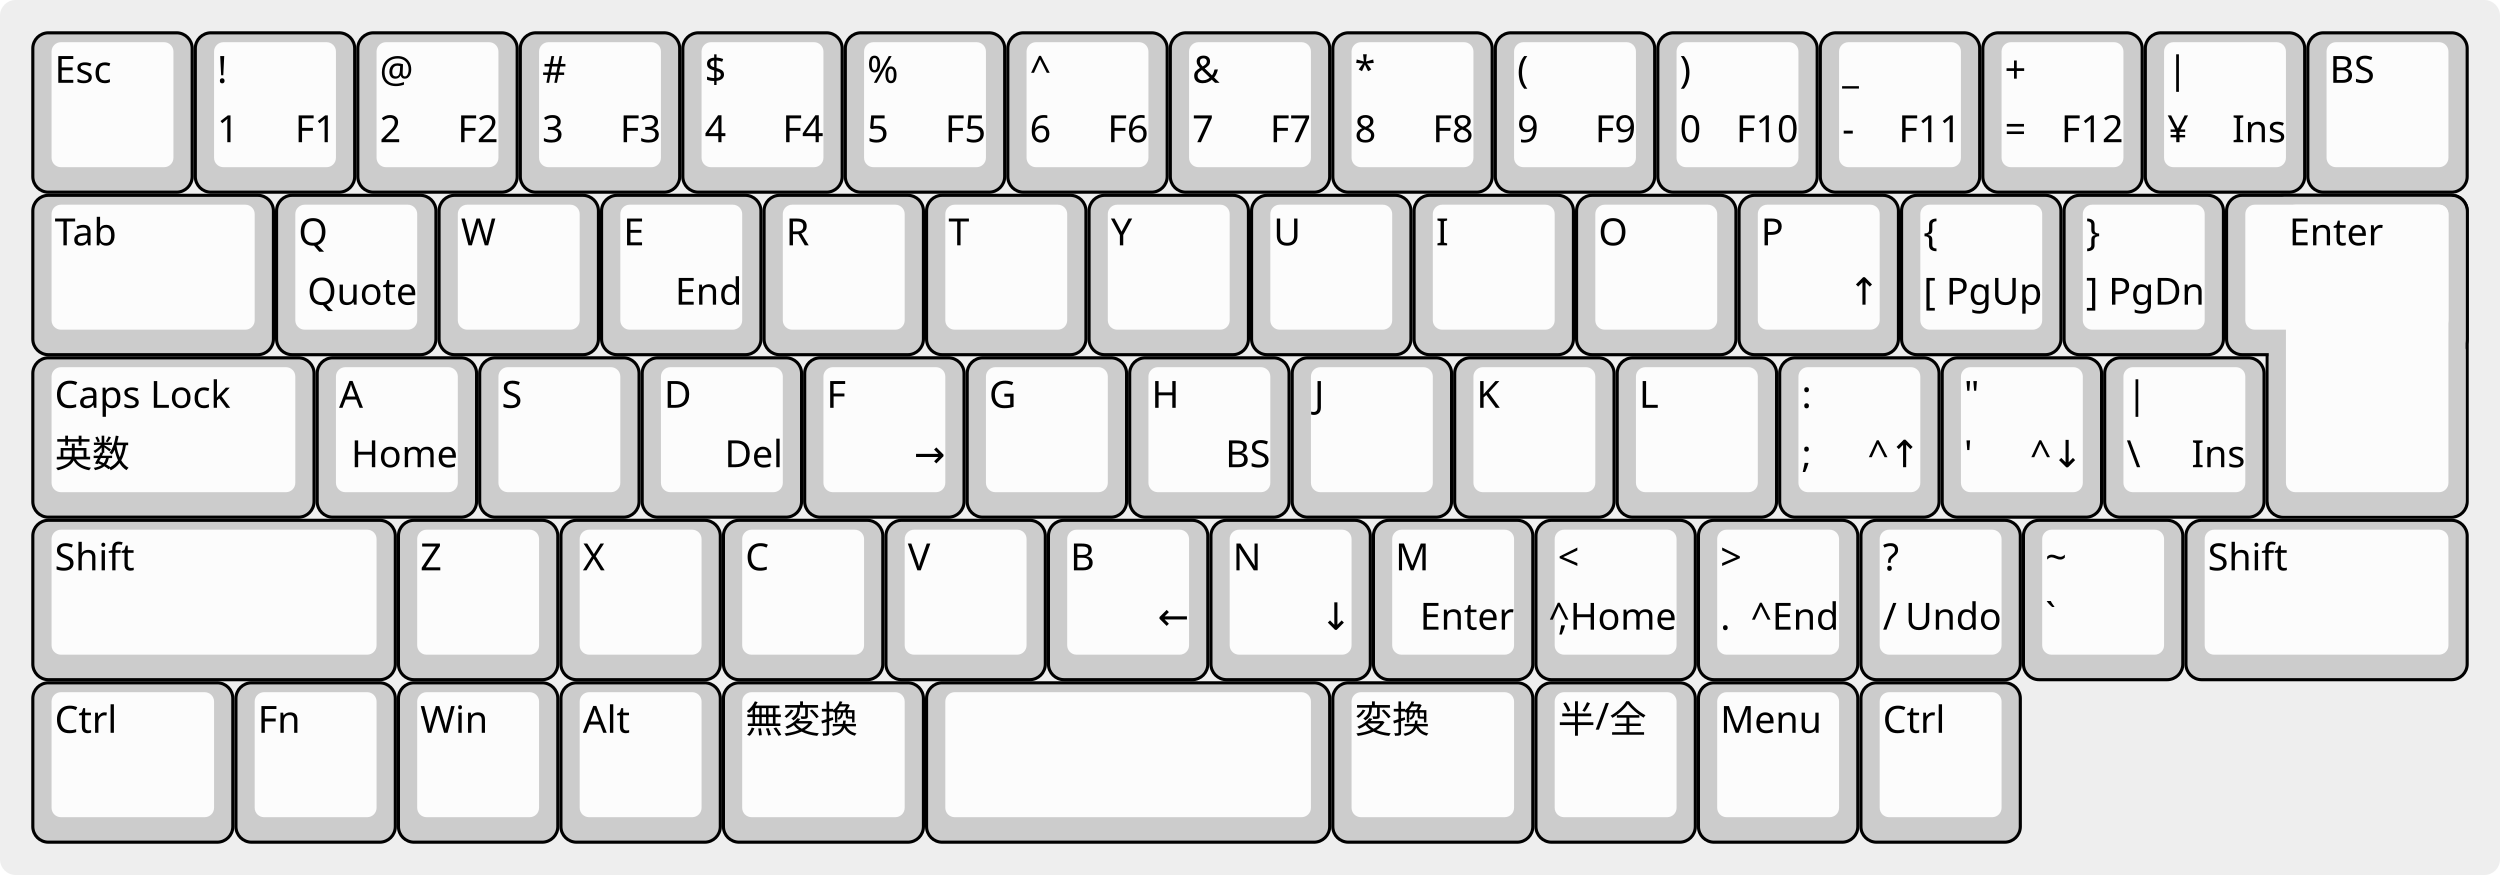
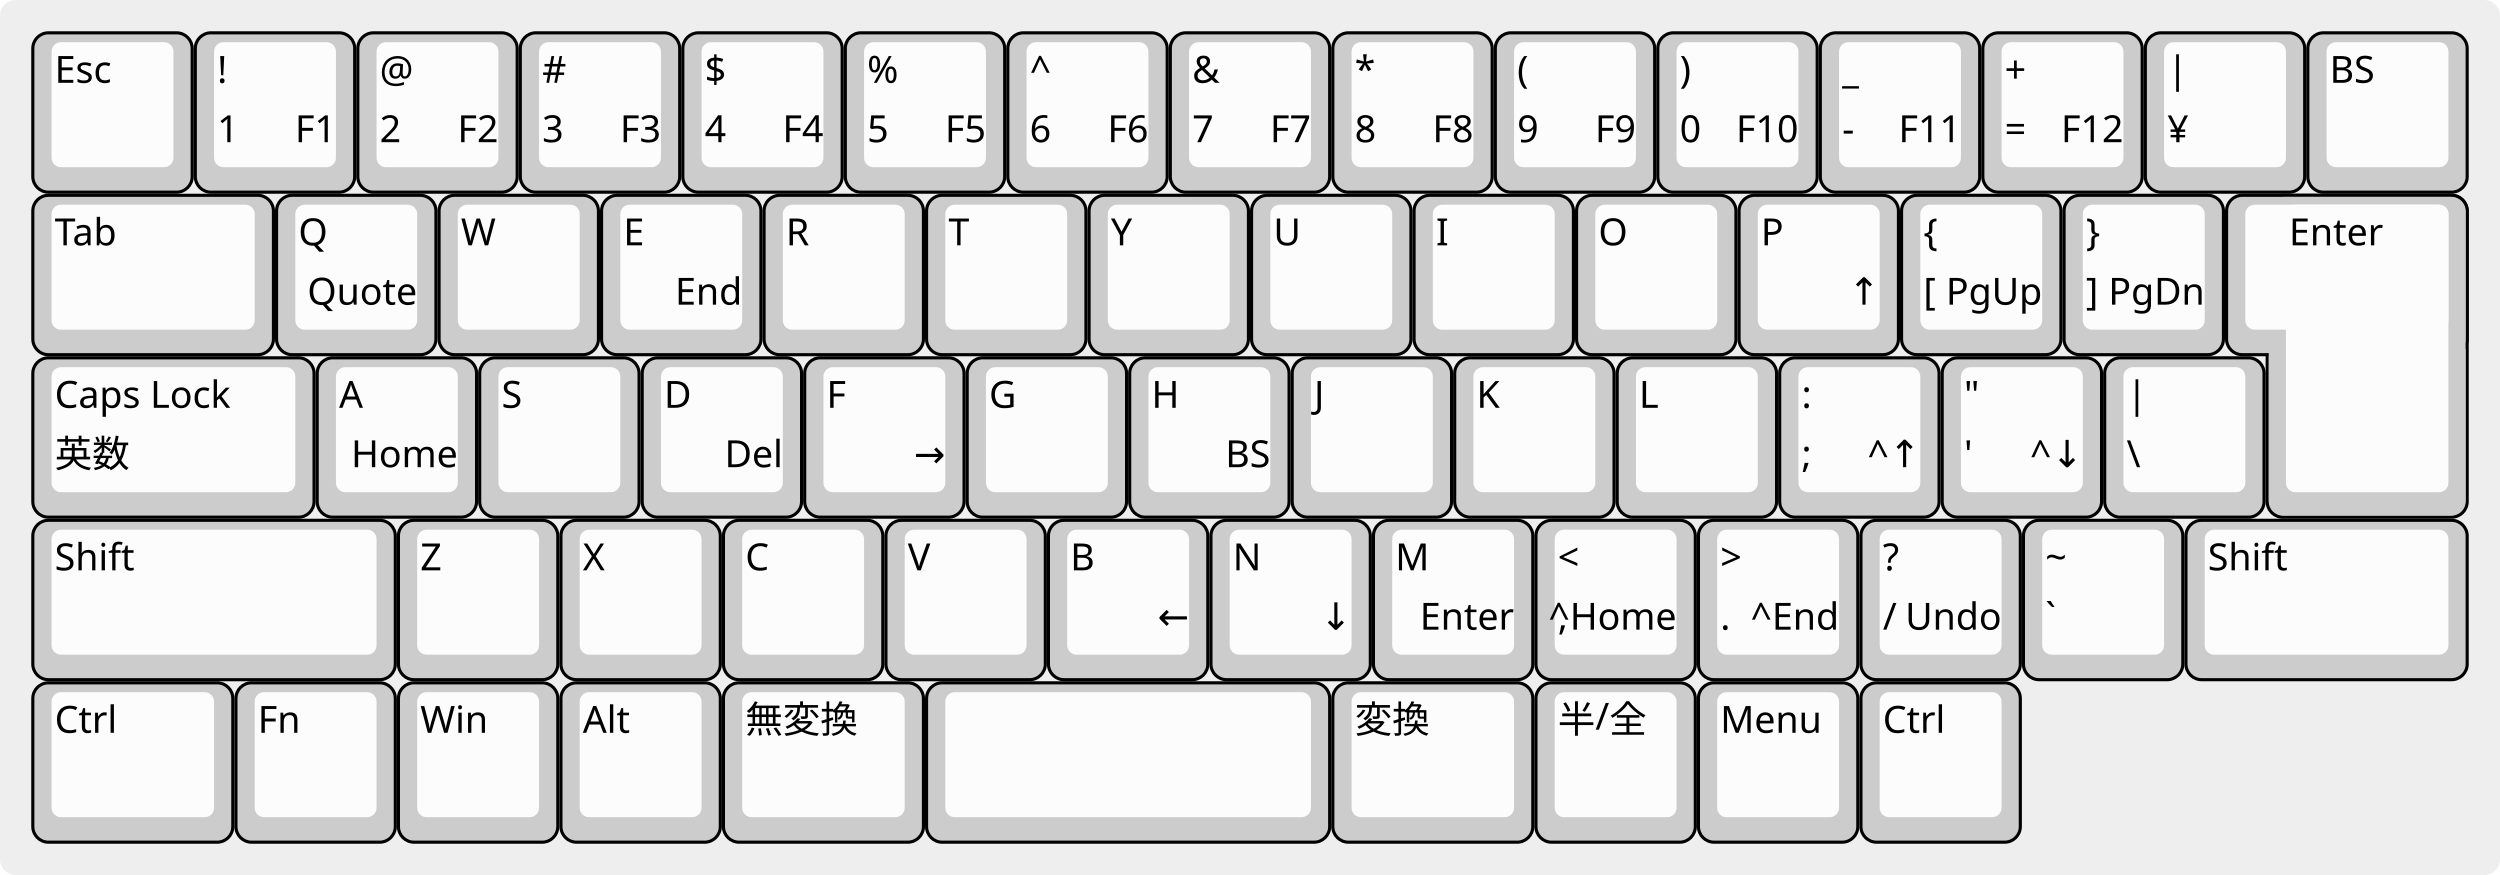
<svg xmlns="http://www.w3.org/2000/svg" height="280" width="800">
  <rect height="280" rx="5" ry="5" style="fill: #eeeeee" width="800" x="0" y="0" />
  <g style="fill: #000000; font-family: sans-serif; font-size: 12px" transform="translate(10, 10)">
    <rect height="51" rx="5" ry="5" style="fill: #cccccc; stroke: #000000; stroke-width: 1" width="51" x="0.5" y="0.5" />
    <rect height="40" rx="3" ry="3" style="fill: #fcfcfc" width="39" x="6.5" y="3.5" />
    <text x="7.5" y="16.5">Esc</text>
    <rect height="51" rx="5" ry="5" style="fill: #cccccc; stroke: #000000; stroke-width: 1" width="51" x="52.5" y="0.5" />
    <rect height="40" rx="3" ry="3" style="fill: #fcfcfc" width="39" x="58.5" y="3.5" />
    <text x="59.5" y="16.5">!</text>
    <text x="59.5" y="35.5">1</text>
    <text style="text-anchor: end" x="97.5" y="35.5">F1</text>
    <rect height="51" rx="5" ry="5" style="fill: #cccccc; stroke: #000000; stroke-width: 1" width="51" x="104.5" y="0.5" />
    <rect height="40" rx="3" ry="3" style="fill: #fcfcfc" width="39" x="110.5" y="3.5" />
    <text x="111.5" y="16.5">@</text>
    <text x="111.5" y="35.5">2</text>
    <text style="text-anchor: end" x="149.5" y="35.5">F2</text>
    <rect height="51" rx="5" ry="5" style="fill: #cccccc; stroke: #000000; stroke-width: 1" width="51" x="156.5" y="0.5" />
    <rect height="40" rx="3" ry="3" style="fill: #fcfcfc" width="39" x="162.5" y="3.5" />
    <text x="163.5" y="16.5">#</text>
    <text x="163.5" y="35.5">3</text>
    <text style="text-anchor: end" x="201.5" y="35.5">F3</text>
    <rect height="51" rx="5" ry="5" style="fill: #cccccc; stroke: #000000; stroke-width: 1" width="51" x="208.5" y="0.5" />
    <rect height="40" rx="3" ry="3" style="fill: #fcfcfc" width="39" x="214.5" y="3.5" />
    <text x="215.5" y="16.5">$</text>
    <text x="215.5" y="35.5">4</text>
    <text style="text-anchor: end" x="253.5" y="35.5">F4</text>
    <rect height="51" rx="5" ry="5" style="fill: #cccccc; stroke: #000000; stroke-width: 1" width="51" x="260.5" y="0.5" />
    <rect height="40" rx="3" ry="3" style="fill: #fcfcfc" width="39" x="266.5" y="3.5" />
    <text x="267.5" y="16.5">%</text>
    <text x="267.5" y="35.5">5</text>
    <text style="text-anchor: end" x="305.5" y="35.5">F5</text>
    <rect height="51" rx="5" ry="5" style="fill: #cccccc; stroke: #000000; stroke-width: 1" width="51" x="312.5" y="0.5" />
    <rect height="40" rx="3" ry="3" style="fill: #fcfcfc" width="39" x="318.5" y="3.5" />
    <text x="319.5" y="16.5">^</text>
    <text x="319.5" y="35.5">6</text>
    <text style="text-anchor: end" x="357.5" y="35.5">F6</text>
    <rect height="51" rx="5" ry="5" style="fill: #cccccc; stroke: #000000; stroke-width: 1" width="51" x="364.5" y="0.5" />
    <rect height="40" rx="3" ry="3" style="fill: #fcfcfc" width="39" x="370.5" y="3.5" />
    <text x="371.5" y="16.5">&amp;</text>
    <text x="371.5" y="35.5">7</text>
    <text style="text-anchor: end" x="409.5" y="35.5">F7</text>
    <rect height="51" rx="5" ry="5" style="fill: #cccccc; stroke: #000000; stroke-width: 1" width="51" x="416.5" y="0.5" />
    <rect height="40" rx="3" ry="3" style="fill: #fcfcfc" width="39" x="422.5" y="3.5" />
    <text x="423.5" y="16.5">*</text>
    <text x="423.5" y="35.5">8</text>
    <text style="text-anchor: end" x="461.5" y="35.5">F8</text>
    <rect height="51" rx="5" ry="5" style="fill: #cccccc; stroke: #000000; stroke-width: 1" width="51" x="468.5" y="0.5" />
    <rect height="40" rx="3" ry="3" style="fill: #fcfcfc" width="39" x="474.5" y="3.5" />
    <text x="475.5" y="16.5">(</text>
    <text x="475.5" y="35.5">9</text>
    <text style="text-anchor: end" x="513.5" y="35.5">F9</text>
    <rect height="51" rx="5" ry="5" style="fill: #cccccc; stroke: #000000; stroke-width: 1" width="51" x="520.5" y="0.5" />
    <rect height="40" rx="3" ry="3" style="fill: #fcfcfc" width="39" x="526.5" y="3.5" />
    <text x="527.5" y="16.5">)</text>
    <text x="527.5" y="35.5">0</text>
    <text style="text-anchor: end" x="565.5" y="35.5">F10</text>
    <rect height="51" rx="5" ry="5" style="fill: #cccccc; stroke: #000000; stroke-width: 1" width="51" x="572.5" y="0.5" />
    <rect height="40" rx="3" ry="3" style="fill: #fcfcfc" width="39" x="578.5" y="3.5" />
    <text x="579.5" y="16.5">_</text>
    <text x="579.5" y="35.5">-</text>
    <text style="text-anchor: end" x="617.5" y="35.5">F11</text>
    <rect height="51" rx="5" ry="5" style="fill: #cccccc; stroke: #000000; stroke-width: 1" width="51" x="624.5" y="0.5" />
    <rect height="40" rx="3" ry="3" style="fill: #fcfcfc" width="39" x="630.5" y="3.5" />
    <text x="631.5" y="16.5">+</text>
    <text x="631.5" y="35.5">=</text>
    <text style="text-anchor: end" x="669.5" y="35.5">F12</text>
    <rect height="51" rx="5" ry="5" style="fill: #cccccc; stroke: #000000; stroke-width: 1" width="51" x="676.5" y="0.5" />
    <rect height="40" rx="3" ry="3" style="fill: #fcfcfc" width="39" x="682.5" y="3.5" />
    <text x="683.5" y="16.5">|</text>
    <text x="683.5" y="35.5">¥</text>
-     <text style="text-anchor: end" x="721.5" y="35.5">Ins</text>
    <rect height="51" rx="5" ry="5" style="fill: #cccccc; stroke: #000000; stroke-width: 1" width="51" x="728.5" y="0.5" />
    <rect height="40" rx="3" ry="3" style="fill: #fcfcfc" width="39" x="734.5" y="3.5" />
    <text x="735.5" y="16.5">BS</text>
    <rect height="51" rx="5" ry="5" style="fill: #cccccc; stroke: #000000; stroke-width: 1" width="77" x="0.5" y="52.5" />
    <rect height="40" rx="3" ry="3" style="fill: #fcfcfc" width="65" x="6.5" y="55.5" />
    <text x="7.5" y="68.5">Tab</text>
    <rect height="51" rx="5" ry="5" style="fill: #cccccc; stroke: #000000; stroke-width: 1" width="51" x="78.5" y="52.5" />
    <rect height="40" rx="3" ry="3" style="fill: #fcfcfc" width="39" x="84.5" y="55.5" />
    <text x="85.5" y="68.5">Q</text>
    <text style="text-anchor: end" x="123.5" y="87.5">Quote</text>
    <rect height="51" rx="5" ry="5" style="fill: #cccccc; stroke: #000000; stroke-width: 1" width="51" x="130.5" y="52.5" />
    <rect height="40" rx="3" ry="3" style="fill: #fcfcfc" width="39" x="136.5" y="55.5" />
    <text x="137.5" y="68.5">W</text>
    <rect height="51" rx="5" ry="5" style="fill: #cccccc; stroke: #000000; stroke-width: 1" width="51" x="182.5" y="52.5" />
    <rect height="40" rx="3" ry="3" style="fill: #fcfcfc" width="39" x="188.5" y="55.5" />
    <text x="189.5" y="68.5">E</text>
    <text style="text-anchor: end" x="227.5" y="87.5">End</text>
    <rect height="51" rx="5" ry="5" style="fill: #cccccc; stroke: #000000; stroke-width: 1" width="51" x="234.5" y="52.5" />
    <rect height="40" rx="3" ry="3" style="fill: #fcfcfc" width="39" x="240.5" y="55.5" />
    <text x="241.5" y="68.5">R</text>
    <rect height="51" rx="5" ry="5" style="fill: #cccccc; stroke: #000000; stroke-width: 1" width="51" x="286.5" y="52.5" />
    <rect height="40" rx="3" ry="3" style="fill: #fcfcfc" width="39" x="292.5" y="55.5" />
    <text x="293.5" y="68.5">T</text>
    <rect height="51" rx="5" ry="5" style="fill: #cccccc; stroke: #000000; stroke-width: 1" width="51" x="338.5" y="52.5" />
    <rect height="40" rx="3" ry="3" style="fill: #fcfcfc" width="39" x="344.5" y="55.5" />
    <text x="345.5" y="68.5">Y</text>
    <rect height="51" rx="5" ry="5" style="fill: #cccccc; stroke: #000000; stroke-width: 1" width="51" x="390.5" y="52.5" />
    <rect height="40" rx="3" ry="3" style="fill: #fcfcfc" width="39" x="396.5" y="55.5" />
    <text x="397.5" y="68.5">U</text>
    <rect height="51" rx="5" ry="5" style="fill: #cccccc; stroke: #000000; stroke-width: 1" width="51" x="442.5" y="52.5" />
    <rect height="40" rx="3" ry="3" style="fill: #fcfcfc" width="39" x="448.5" y="55.5" />
    <text x="449.5" y="68.5">I</text>
    <rect height="51" rx="5" ry="5" style="fill: #cccccc; stroke: #000000; stroke-width: 1" width="51" x="494.5" y="52.5" />
    <rect height="40" rx="3" ry="3" style="fill: #fcfcfc" width="39" x="500.5" y="55.5" />
    <text x="501.5" y="68.5">O</text>
    <rect height="51" rx="5" ry="5" style="fill: #cccccc; stroke: #000000; stroke-width: 1" width="51" x="546.5" y="52.5" />
    <rect height="40" rx="3" ry="3" style="fill: #fcfcfc" width="39" x="552.5" y="55.5" />
    <text x="553.5" y="68.5">P</text>
    <text style="text-anchor: end" x="591.5" y="87.5">↑</text>
    <rect height="51" rx="5" ry="5" style="fill: #cccccc; stroke: #000000; stroke-width: 1" width="51" x="598.5" y="52.5" />
    <rect height="40" rx="3" ry="3" style="fill: #fcfcfc" width="39" x="604.5" y="55.5" />
    <text x="605.5" y="68.5">{</text>
    <text x="605.5" y="87.5">[</text>
    <text style="text-anchor: end" x="643.5" y="87.5">PgUp</text>
    <rect height="51" rx="5" ry="5" style="fill: #cccccc; stroke: #000000; stroke-width: 1" width="51" x="650.5" y="52.5" />
    <rect height="40" rx="3" ry="3" style="fill: #fcfcfc" width="39" x="656.5" y="55.5" />
    <text x="657.5" y="68.5">}</text>
    <text x="657.5" y="87.5">]</text>
    <text style="text-anchor: end" x="695.5" y="87.5">PgDn</text>
    <rect height="103" rx="5" ry="5" style="fill: #cccccc; stroke: #000000; stroke-width: 1" width="64" x="715.5" y="52.5" />
    <rect height="51" rx="5" ry="5" style="fill: #cccccc; stroke: #000000; stroke-width: 1" width="77" x="702.5" y="52.5" />
    <rect height="102" rx="5" ry="5" style="fill: #cccccc; stroke: none; stroke-width: 1" width="63" x="716" y="53" />
    <rect height="92" rx="3" ry="3" style="fill: #fcfcfc" width="52" x="721.5" y="55.5" />
    <rect height="40" rx="3" ry="3" style="fill: #fcfcfc" width="65" x="708.5" y="55.5" />
    <text x="722.5" y="68.5">Enter</text>
    <rect height="51" rx="5" ry="5" style="fill: #cccccc; stroke: #000000; stroke-width: 1" width="90" x="0.5" y="104.5" />
    <rect height="40" rx="3" ry="3" style="fill: #fcfcfc" width="78" x="6.5" y="107.5" />
    <text x="7.5" y="120.5">Caps Lock</text>
    <text x="7.5" y="139.5">英数</text>
    <rect height="51" rx="5" ry="5" style="fill: #cccccc; stroke: #000000; stroke-width: 1" width="51" x="91.5" y="104.5" />
    <rect height="40" rx="3" ry="3" style="fill: #fcfcfc" width="39" x="97.5" y="107.5" />
    <text x="98.5" y="120.5">A</text>
    <text style="text-anchor: end" x="136.5" y="139.5">Home</text>
    <rect height="51" rx="5" ry="5" style="fill: #cccccc; stroke: #000000; stroke-width: 1" width="51" x="143.5" y="104.5" />
    <rect height="40" rx="3" ry="3" style="fill: #fcfcfc" width="39" x="149.5" y="107.5" />
    <text x="150.5" y="120.5">S</text>
    <rect height="51" rx="5" ry="5" style="fill: #cccccc; stroke: #000000; stroke-width: 1" width="51" x="195.5" y="104.5" />
    <rect height="40" rx="3" ry="3" style="fill: #fcfcfc" width="39" x="201.5" y="107.5" />
    <text x="202.5" y="120.5">D</text>
    <text style="text-anchor: end" x="240.5" y="139.5">Del</text>
    <rect height="51" rx="5" ry="5" style="fill: #cccccc; stroke: #000000; stroke-width: 1" width="51" x="247.5" y="104.5" />
    <rect height="40" rx="3" ry="3" style="fill: #fcfcfc" width="39" x="253.5" y="107.5" />
    <text x="254.5" y="120.5">F</text>
    <text style="text-anchor: end" x="292.5" y="139.5">→</text>
    <rect height="51" rx="5" ry="5" style="fill: #cccccc; stroke: #000000; stroke-width: 1" width="51" x="299.5" y="104.5" />
    <rect height="40" rx="3" ry="3" style="fill: #fcfcfc" width="39" x="305.5" y="107.5" />
    <text x="306.5" y="120.5">G</text>
    <rect height="51" rx="5" ry="5" style="fill: #cccccc; stroke: #000000; stroke-width: 1" width="51" x="351.5" y="104.5" />
    <rect height="40" rx="3" ry="3" style="fill: #fcfcfc" width="39" x="357.5" y="107.5" />
    <text x="358.5" y="120.5">H</text>
    <text style="text-anchor: end" x="396.5" y="139.5">BS</text>
    <rect height="51" rx="5" ry="5" style="fill: #cccccc; stroke: #000000; stroke-width: 1" width="51" x="403.5" y="104.5" />
    <rect height="40" rx="3" ry="3" style="fill: #fcfcfc" width="39" x="409.5" y="107.5" />
    <text x="410.5" y="120.5">J</text>
    <rect height="51" rx="5" ry="5" style="fill: #cccccc; stroke: #000000; stroke-width: 1" width="51" x="455.5" y="104.5" />
    <rect height="40" rx="3" ry="3" style="fill: #fcfcfc" width="39" x="461.5" y="107.5" />
    <text x="462.5" y="120.5">K</text>
    <rect height="51" rx="5" ry="5" style="fill: #cccccc; stroke: #000000; stroke-width: 1" width="51" x="507.5" y="104.5" />
    <rect height="40" rx="3" ry="3" style="fill: #fcfcfc" width="39" x="513.5" y="107.5" />
    <text x="514.5" y="120.5">L</text>
    <rect height="51" rx="5" ry="5" style="fill: #cccccc; stroke: #000000; stroke-width: 1" width="51" x="559.5" y="104.5" />
    <rect height="40" rx="3" ry="3" style="fill: #fcfcfc" width="39" x="565.5" y="107.5" />
    <text x="566.5" y="120.5">:</text>
    <text x="566.5" y="139.5">;</text>
    <text style="text-anchor: end" x="604.5" y="139.5">^↑</text>
    <rect height="51" rx="5" ry="5" style="fill: #cccccc; stroke: #000000; stroke-width: 1" width="51" x="611.5" y="104.5" />
    <rect height="40" rx="3" ry="3" style="fill: #fcfcfc" width="39" x="617.5" y="107.5" />
    <text x="618.5" y="120.5">"</text>
    <text x="618.5" y="139.5">'</text>
    <text style="text-anchor: end" x="656.5" y="139.5">^↓</text>
    <rect height="51" rx="5" ry="5" style="fill: #cccccc; stroke: #000000; stroke-width: 1" width="51" x="663.5" y="104.5" />
    <rect height="40" rx="3" ry="3" style="fill: #fcfcfc" width="39" x="669.5" y="107.5" />
    <text x="670.5" y="120.5">|</text>
    <text x="670.5" y="139.5">\</text>
-     <text style="text-anchor: end" x="708.5" y="139.5">Ins</text>
    <rect height="51" rx="5" ry="5" style="fill: #cccccc; stroke: #000000; stroke-width: 1" width="116" x="0.5" y="156.5" />
    <rect height="40" rx="3" ry="3" style="fill: #fcfcfc" width="104" x="6.5" y="159.5" />
    <text x="7.5" y="172.5">Shift</text>
    <rect height="51" rx="5" ry="5" style="fill: #cccccc; stroke: #000000; stroke-width: 1" width="51" x="117.5" y="156.5" />
    <rect height="40" rx="3" ry="3" style="fill: #fcfcfc" width="39" x="123.5" y="159.5" />
    <text x="124.5" y="172.5">Z</text>
    <rect height="51" rx="5" ry="5" style="fill: #cccccc; stroke: #000000; stroke-width: 1" width="51" x="169.5" y="156.5" />
    <rect height="40" rx="3" ry="3" style="fill: #fcfcfc" width="39" x="175.5" y="159.5" />
    <text x="176.5" y="172.5">X</text>
    <rect height="51" rx="5" ry="5" style="fill: #cccccc; stroke: #000000; stroke-width: 1" width="51" x="221.5" y="156.5" />
    <rect height="40" rx="3" ry="3" style="fill: #fcfcfc" width="39" x="227.5" y="159.5" />
    <text x="228.5" y="172.5">C</text>
    <rect height="51" rx="5" ry="5" style="fill: #cccccc; stroke: #000000; stroke-width: 1" width="51" x="273.5" y="156.5" />
    <rect height="40" rx="3" ry="3" style="fill: #fcfcfc" width="39" x="279.5" y="159.5" />
    <text x="280.5" y="172.5">V</text>
    <rect height="51" rx="5" ry="5" style="fill: #cccccc; stroke: #000000; stroke-width: 1" width="51" x="325.5" y="156.5" />
    <rect height="40" rx="3" ry="3" style="fill: #fcfcfc" width="39" x="331.5" y="159.5" />
    <text x="332.5" y="172.5">B</text>
    <text style="text-anchor: end" x="370.5" y="191.5">←</text>
    <rect height="51" rx="5" ry="5" style="fill: #cccccc; stroke: #000000; stroke-width: 1" width="51" x="377.5" y="156.5" />
    <rect height="40" rx="3" ry="3" style="fill: #fcfcfc" width="39" x="383.5" y="159.5" />
    <text x="384.5" y="172.5">N</text>
    <text style="text-anchor: end" x="422.5" y="191.5">↓</text>
    <rect height="51" rx="5" ry="5" style="fill: #cccccc; stroke: #000000; stroke-width: 1" width="51" x="429.5" y="156.5" />
    <rect height="40" rx="3" ry="3" style="fill: #fcfcfc" width="39" x="435.5" y="159.5" />
    <text x="436.5" y="172.5">M</text>
    <text style="text-anchor: end" x="474.5" y="191.5">Enter</text>
    <rect height="51" rx="5" ry="5" style="fill: #cccccc; stroke: #000000; stroke-width: 1" width="51" x="481.5" y="156.5" />
    <rect height="40" rx="3" ry="3" style="fill: #fcfcfc" width="39" x="487.5" y="159.5" />
    <text x="488.5" y="172.5">&lt;</text>
    <text x="488.5" y="191.5">,</text>
    <text style="text-anchor: end" x="526.5" y="191.5">^Home</text>
    <rect height="51" rx="5" ry="5" style="fill: #cccccc; stroke: #000000; stroke-width: 1" width="51" x="533.5" y="156.5" />
    <rect height="40" rx="3" ry="3" style="fill: #fcfcfc" width="39" x="539.5" y="159.5" />
    <text x="540.5" y="172.5">&gt;</text>
    <text x="540.5" y="191.5">.</text>
    <text style="text-anchor: end" x="578.5" y="191.5">^End</text>
    <rect height="51" rx="5" ry="5" style="fill: #cccccc; stroke: #000000; stroke-width: 1" width="51" x="585.5" y="156.5" />
    <rect height="40" rx="3" ry="3" style="fill: #fcfcfc" width="39" x="591.5" y="159.5" />
    <text x="592.5" y="172.5">?</text>
    <text x="592.5" y="191.5">/</text>
    <text style="text-anchor: end" x="630.5" y="191.5">Undo</text>
    <rect height="51" rx="5" ry="5" style="fill: #cccccc; stroke: #000000; stroke-width: 1" width="51" x="637.5" y="156.5" />
    <rect height="40" rx="3" ry="3" style="fill: #fcfcfc" width="39" x="643.5" y="159.5" />
    <text x="644.5" y="172.5">~</text>
    <text x="644.5" y="191.5">`</text>
    <rect height="51" rx="5" ry="5" style="fill: #cccccc; stroke: #000000; stroke-width: 1" width="90" x="689.5" y="156.5" />
    <rect height="40" rx="3" ry="3" style="fill: #fcfcfc" width="78" x="695.5" y="159.5" />
    <text x="696.5" y="172.5">Shift</text>
    <rect height="51" rx="5" ry="5" style="fill: #cccccc; stroke: #000000; stroke-width: 1" width="64" x="0.5" y="208.5" />
    <rect height="40" rx="3" ry="3" style="fill: #fcfcfc" width="52" x="6.5" y="211.5" />
    <text x="7.5" y="224.5">Ctrl</text>
    <rect height="51" rx="5" ry="5" style="fill: #cccccc; stroke: #000000; stroke-width: 1" width="51" x="65.5" y="208.5" />
    <rect height="40" rx="3" ry="3" style="fill: #fcfcfc" width="39" x="71.5" y="211.5" />
    <text x="72.5" y="224.5">Fn</text>
    <rect height="51" rx="5" ry="5" style="fill: #cccccc; stroke: #000000; stroke-width: 1" width="51" x="117.5" y="208.5" />
    <rect height="40" rx="3" ry="3" style="fill: #fcfcfc" width="39" x="123.5" y="211.5" />
    <text x="124.5" y="224.5">Win</text>
    <rect height="51" rx="5" ry="5" style="fill: #cccccc; stroke: #000000; stroke-width: 1" width="51" x="169.5" y="208.5" />
    <rect height="40" rx="3" ry="3" style="fill: #fcfcfc" width="39" x="175.5" y="211.5" />
    <text x="176.5" y="224.5">Alt</text>
    <rect height="51" rx="5" ry="5" style="fill: #cccccc; stroke: #000000; stroke-width: 1" width="64" x="221.5" y="208.5" />
    <rect height="40" rx="3" ry="3" style="fill: #fcfcfc" width="52" x="227.5" y="211.5" />
    <text x="228.5" y="224.5">無変換</text>
    <rect height="51" rx="5" ry="5" style="fill: #cccccc; stroke: #000000; stroke-width: 1" width="129" x="286.5" y="208.5" />
    <rect height="40" rx="3" ry="3" style="fill: #fcfcfc" width="117" x="292.5" y="211.5" />
    <rect height="51" rx="5" ry="5" style="fill: #cccccc; stroke: #000000; stroke-width: 1" width="64" x="416.5" y="208.5" />
    <rect height="40" rx="3" ry="3" style="fill: #fcfcfc" width="52" x="422.5" y="211.5" />
    <text x="423.5" y="224.5">変換</text>
    <rect height="51" rx="5" ry="5" style="fill: #cccccc; stroke: #000000; stroke-width: 1" width="51" x="481.5" y="208.5" />
    <rect height="40" rx="3" ry="3" style="fill: #fcfcfc" width="39" x="487.5" y="211.5" />
    <text x="488.5" y="224.5">半/全</text>
    <rect height="51" rx="5" ry="5" style="fill: #cccccc; stroke: #000000; stroke-width: 1" width="51" x="533.5" y="208.5" />
    <rect height="40" rx="3" ry="3" style="fill: #fcfcfc" width="39" x="539.5" y="211.5" />
    <text x="540.5" y="224.5">Menu</text>
    <rect height="51" rx="5" ry="5" style="fill: #cccccc; stroke: #000000; stroke-width: 1" width="51" x="585.5" y="208.5" />
    <rect height="40" rx="3" ry="3" style="fill: #fcfcfc" width="39" x="591.5" y="211.5" />
    <text x="592.5" y="224.5">Ctrl</text>
  </g>
</svg>
